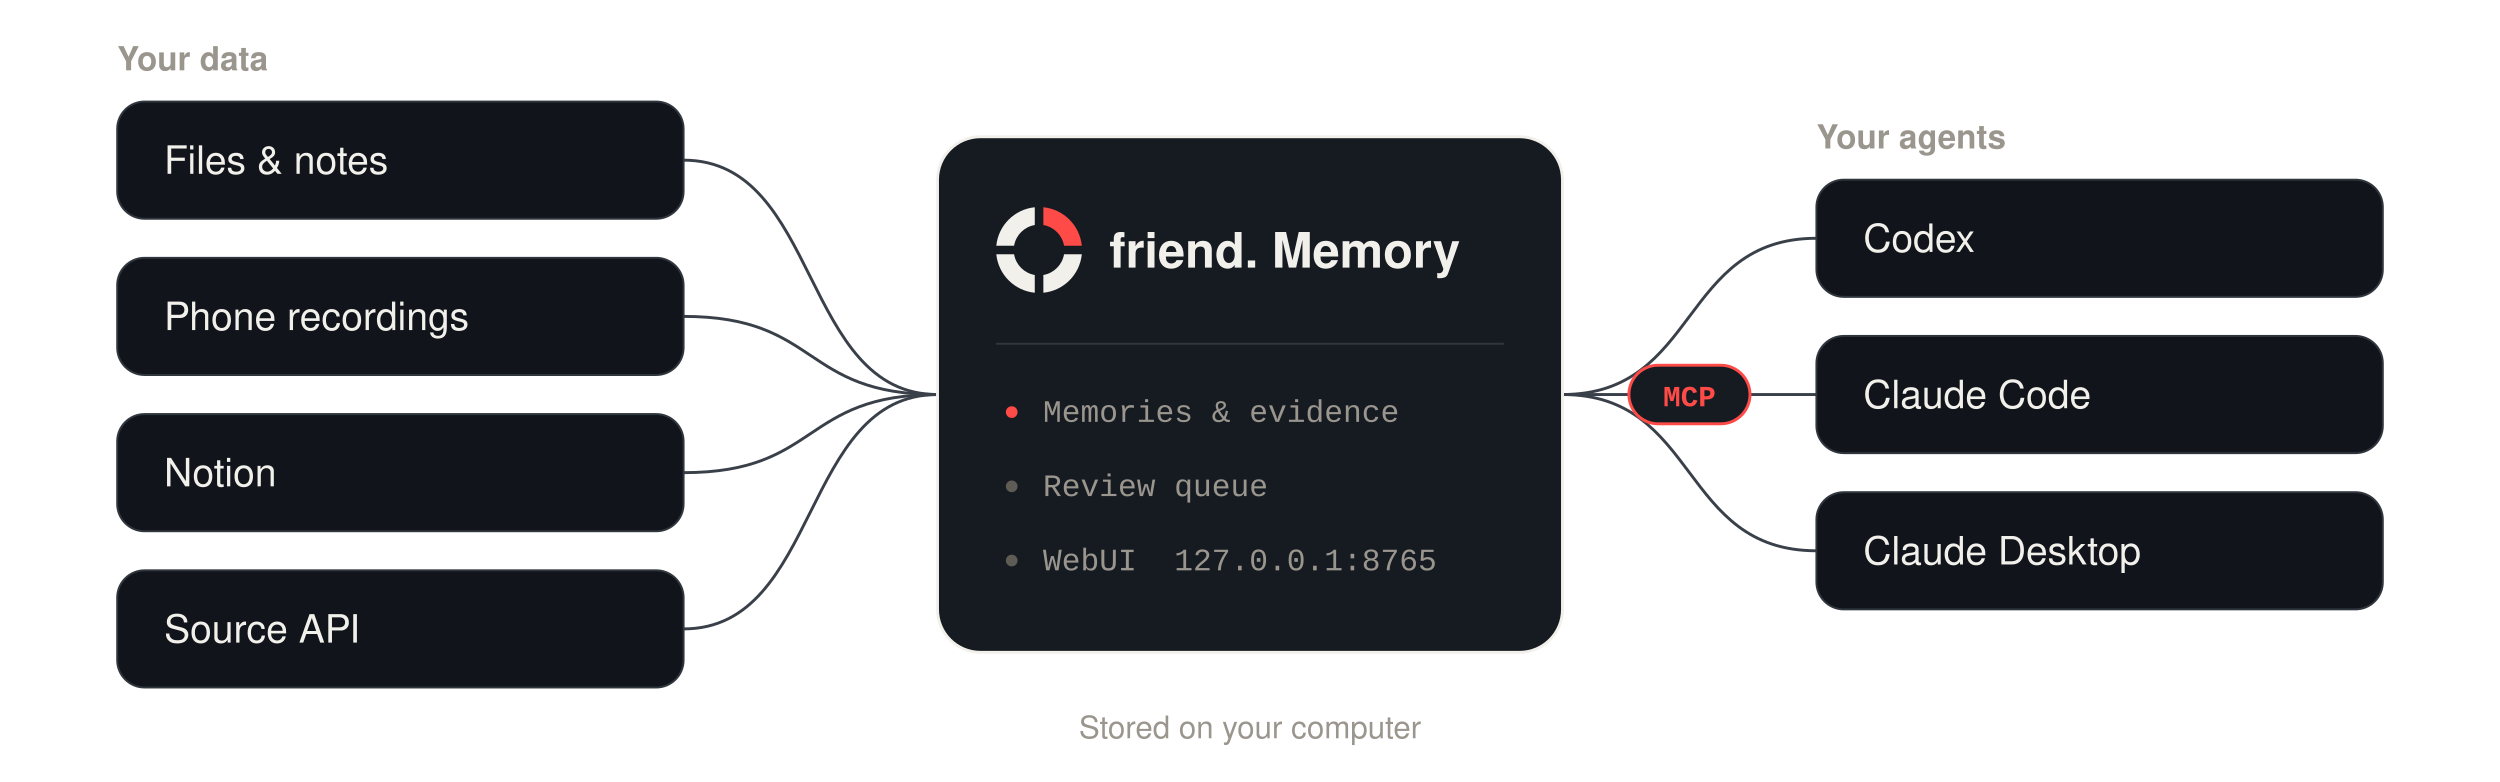
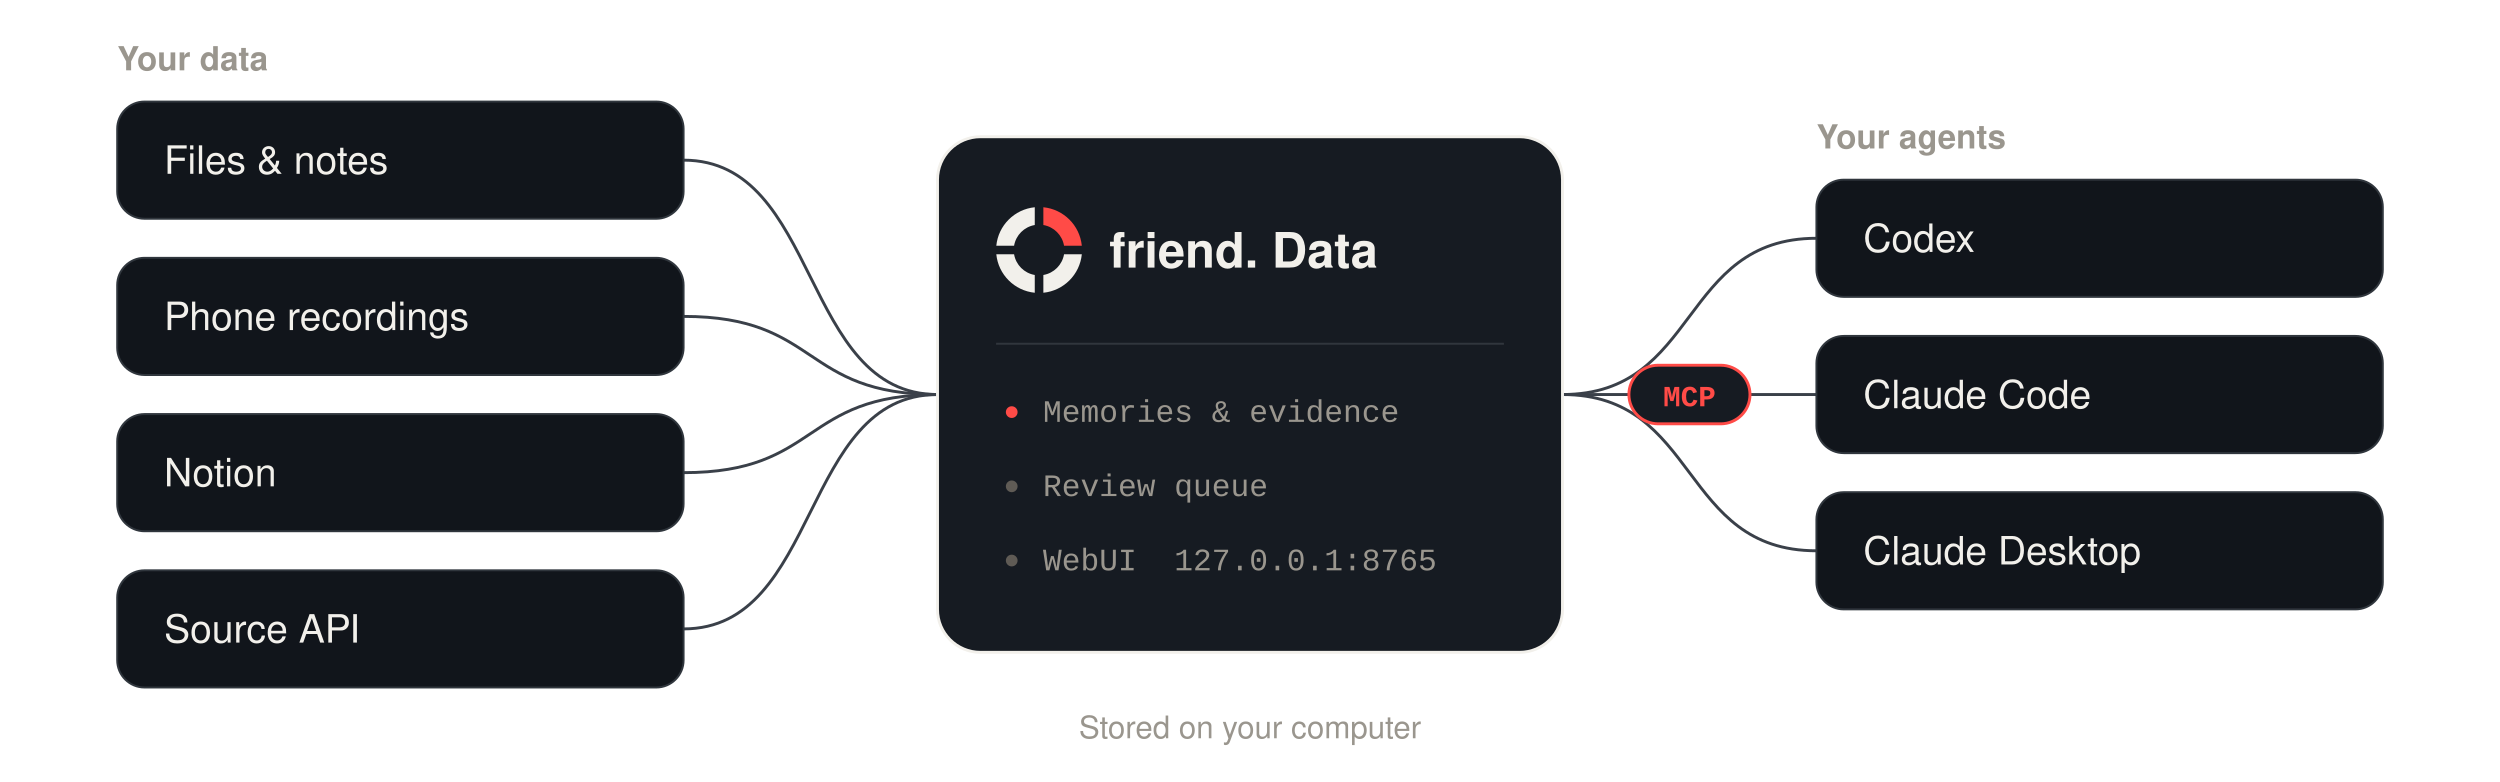
<svg xmlns="http://www.w3.org/2000/svg" viewBox="0 60 1280 400" width="1280" height="400" role="img" aria-label="friend. architecture">
  <style>.s{font-family:-apple-system, BlinkMacSystemFont, 'Segoe UI', 'Helvetica Neue', Helvetica, 'PingFang SC', 'Microsoft YaHei', Arial, sans-serif}.m{font-family:ui-monospace, SFMono-Regular, 'JetBrains Mono', Menlo, Consolas, 'Liberation Mono', monospace}</style>
  <path id="l0" d="M350,142 C420,142 410,262 480,262" fill="none" stroke="#3A4049" stroke-width="1.5" />
  <circle r="3.5" fill="#F2F0EB" opacity="0.8">
    <animateMotion dur="3.2s" begin="-0.1s" repeatCount="indefinite">
      <mpath href="#l0" />
    </animateMotion>
  </circle>
  <path id="l1" d="M350,222 C420,222 410,262 480,262" fill="none" stroke="#3A4049" stroke-width="1.5" />
  <circle r="3.5" fill="#F2F0EB" opacity="0.8">
    <animateMotion dur="3.2s" begin="-0.9s" repeatCount="indefinite">
      <mpath href="#l1" />
    </animateMotion>
  </circle>
  <path id="l2" d="M350,302 C420,302 410,262 480,262" fill="none" stroke="#3A4049" stroke-width="1.5" />
  <circle r="3.5" fill="#F2F0EB" opacity="0.8">
    <animateMotion dur="3.2s" begin="-1.7s" repeatCount="indefinite">
      <mpath href="#l2" />
    </animateMotion>
  </circle>
  <path id="l3" d="M350,382 C420,382 410,262 480,262" fill="none" stroke="#3A4049" stroke-width="1.5" />
  <circle r="3.5" fill="#F2F0EB" opacity="0.8">
    <animateMotion dur="3.2s" begin="-2.5s" repeatCount="indefinite">
      <mpath href="#l3" />
    </animateMotion>
  </circle>
  <path id="r0" d="M800,262 C870,262 860,182 930,182" fill="none" stroke="#3A4049" stroke-width="1.5" />
  <circle r="3.5" fill="#FF4B47">
    <animateMotion dur="2.6s" begin="-0.40s" repeatCount="indefinite">
      <mpath href="#r0" />
    </animateMotion>
  </circle>
  <path id="r1" d="M800,262 C870,262 860,262 930,262" fill="none" stroke="#3A4049" stroke-width="1.5" />
  <circle r="3.5" fill="#FF4B47">
    <animateMotion dur="2.6s" begin="-1.25s" repeatCount="indefinite">
      <mpath href="#r1" />
    </animateMotion>
  </circle>
  <path id="r2" d="M800,262 C870,262 860,342 930,342" fill="none" stroke="#3A4049" stroke-width="1.5" />
  <circle r="3.5" fill="#FF4B47">
    <animateMotion dur="2.6s" begin="-2.10s" repeatCount="indefinite">
      <mpath href="#r2" />
    </animateMotion>
  </circle>
  <text class="s" x="60" y="96" font-size="17" font-weight="600" fill="#9A968E">Your data</text>
  <text class="s" x="930" y="136" font-size="17" font-weight="600" fill="#9A968E">Your agents</text>
  <rect x="60" y="112.0" width="290" height="60" rx="14" fill="#11151B" stroke="#30363D" />
  <text class="s" x="84" y="149" font-size="20" fill="#F2F0EB">Files &amp; notes</text>
  <rect x="60" y="192.0" width="290" height="60" rx="14" fill="#11151B" stroke="#30363D" />
  <text class="s" x="84" y="229" font-size="20" fill="#F2F0EB">Phone recordings</text>
  <rect x="60" y="272.0" width="290" height="60" rx="14" fill="#11151B" stroke="#30363D" />
  <text class="s" x="84" y="309" font-size="20" fill="#F2F0EB">Notion</text>
  <rect x="60" y="352.0" width="290" height="60" rx="14" fill="#11151B" stroke="#30363D" />
  <text class="s" x="84" y="389" font-size="20" fill="#F2F0EB">Source API</text>
  <rect x="930" y="152.0" width="290" height="60" rx="14" fill="#11151B" stroke="#30363D" />
  <text class="s" x="954" y="189" font-size="20" fill="#F2F0EB">Codex</text>
  <rect x="930" y="232.0" width="290" height="60" rx="14" fill="#11151B" stroke="#30363D" />
  <text class="s" x="954" y="269" font-size="20" fill="#F2F0EB">Claude Code</text>
  <rect x="930" y="312.0" width="290" height="60" rx="14" fill="#11151B" stroke="#30363D" />
  <text class="s" x="954" y="349" font-size="20" fill="#F2F0EB">Claude Desktop</text>
  <rect x="834" y="247" width="62" height="30" rx="15" fill="#161B22" stroke="#FF4B47" stroke-width="1.5" />
  <text class="m" x="865" y="268" text-anchor="middle" font-size="15" font-weight="700" fill="#FF4B47">MCP</text>
  <rect x="480" y="130" width="320" height="264" rx="22" fill="#161B22" stroke="#F2F0EB" stroke-width="1.5" />
  <g transform="translate(532 188) scale(0.22)">
    <path fill="#FF4B47" d="M10,-99.499A100,100 0 0 1 99.499,-10L58.146,-10A59,59 0 0 0 10,-58.146Z" />
    <path fill="#F2F0EB" d="M99.499,10A100,100 0 0 1 10,99.499L10,58.146A59,59 0 0 0 58.146,10Z" />
    <path fill="#F2F0EB" d="M-10,99.499A100,100 0 0 1 -99.499,10L-58.146,10A59,59 0 0 0 -10,58.146Z" />
    <path fill="#F2F0EB" d="M-99.499,-10A100,100 0 0 1 -10,-99.499L-10,-58.146A59,59 0 0 0 -58.146,-10Z" />
  </g>
-   <text class="s" x="568" y="197" font-size="25" font-weight="650" fill="#F2F0EB">friend. Memory</text>
+   <text class="s" x="568" y="197" font-size="25" font-weight="650" fill="#F2F0EB">friend. Data</text>
  <line x1="510" y1="236" x2="770" y2="236" stroke="#30363D" />
  <circle cx="518" cy="271" r="3" fill="#FF4B47" />
  <text class="m" x="534" y="276" font-size="16" fill="#9A968E" xml:space="preserve">Memories &amp; evidence</text>
  <circle cx="518" cy="309" r="3" fill="#5F5B55" />
  <text class="m" x="534" y="314" font-size="16" fill="#9A968E" xml:space="preserve">Review queue</text>
  <circle cx="518" cy="347" r="3" fill="#5F5B55" />
  <text class="m" x="534" y="352" font-size="16" fill="#9A968E" xml:space="preserve">WebUI  127.0.0.1:8765</text>
  <text class="s" x="640.0" y="438" text-anchor="middle" font-size="16" fill="#9A968E">Stored on your computer</text>
</svg>
